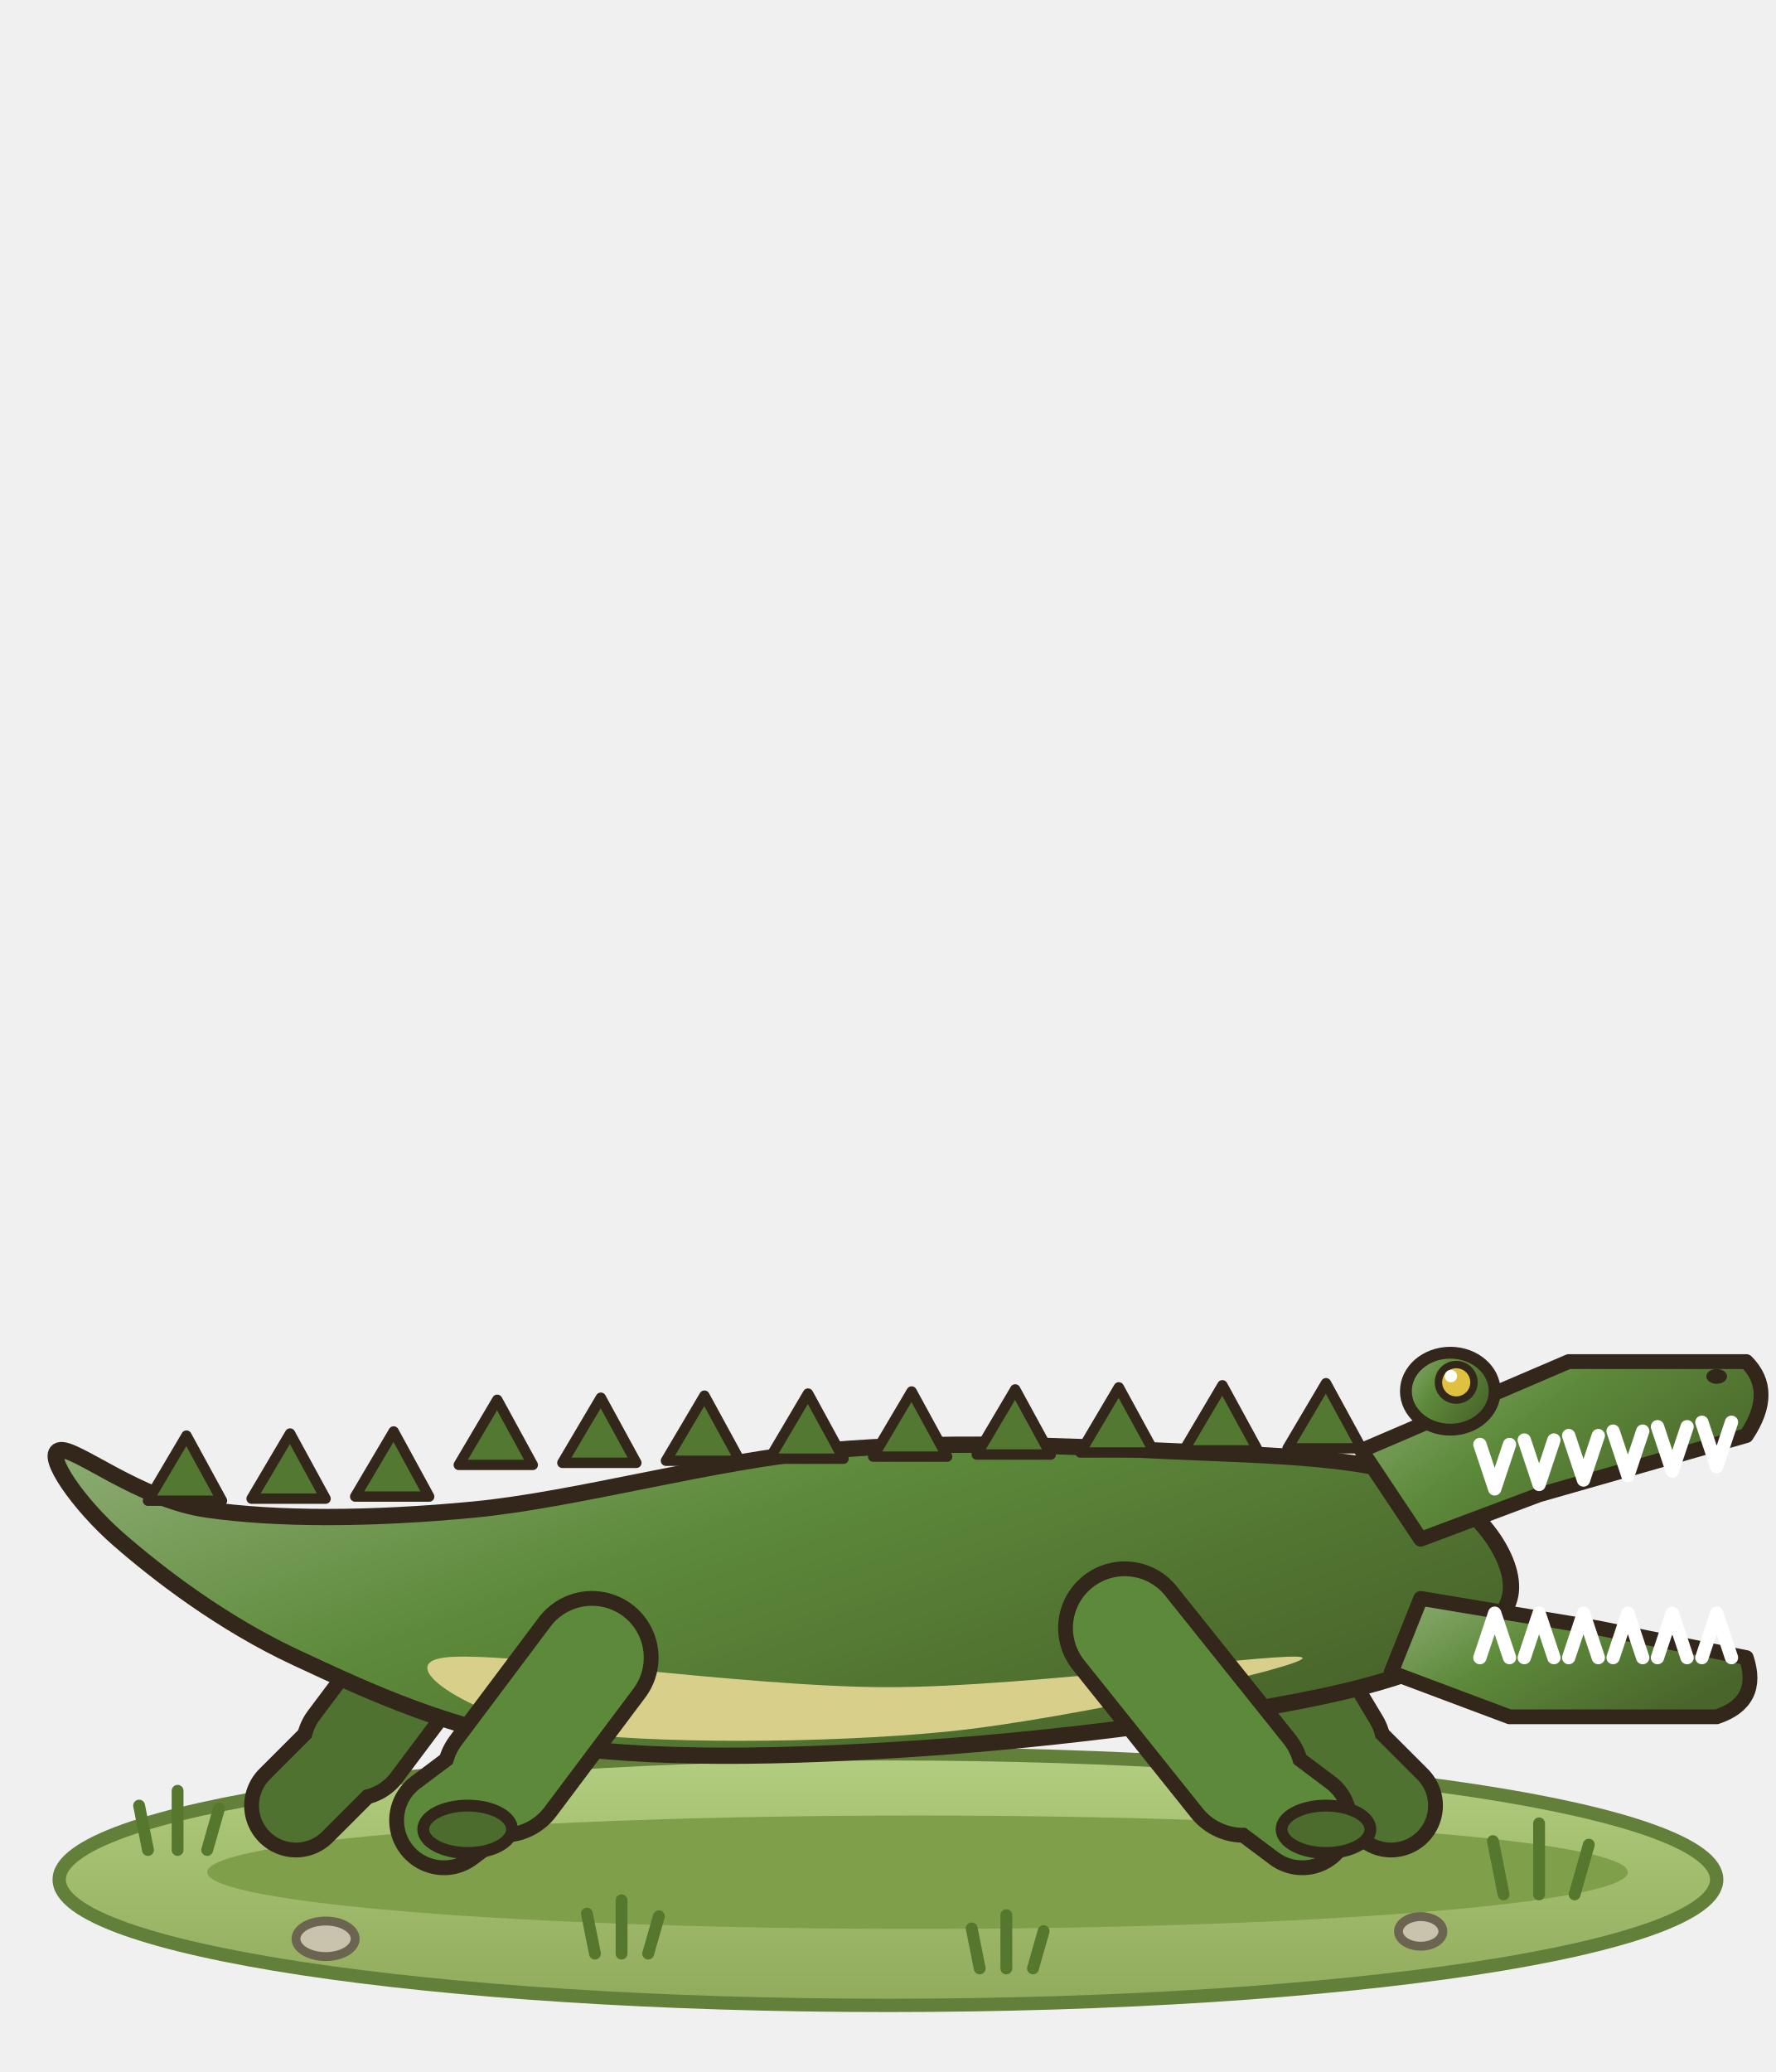
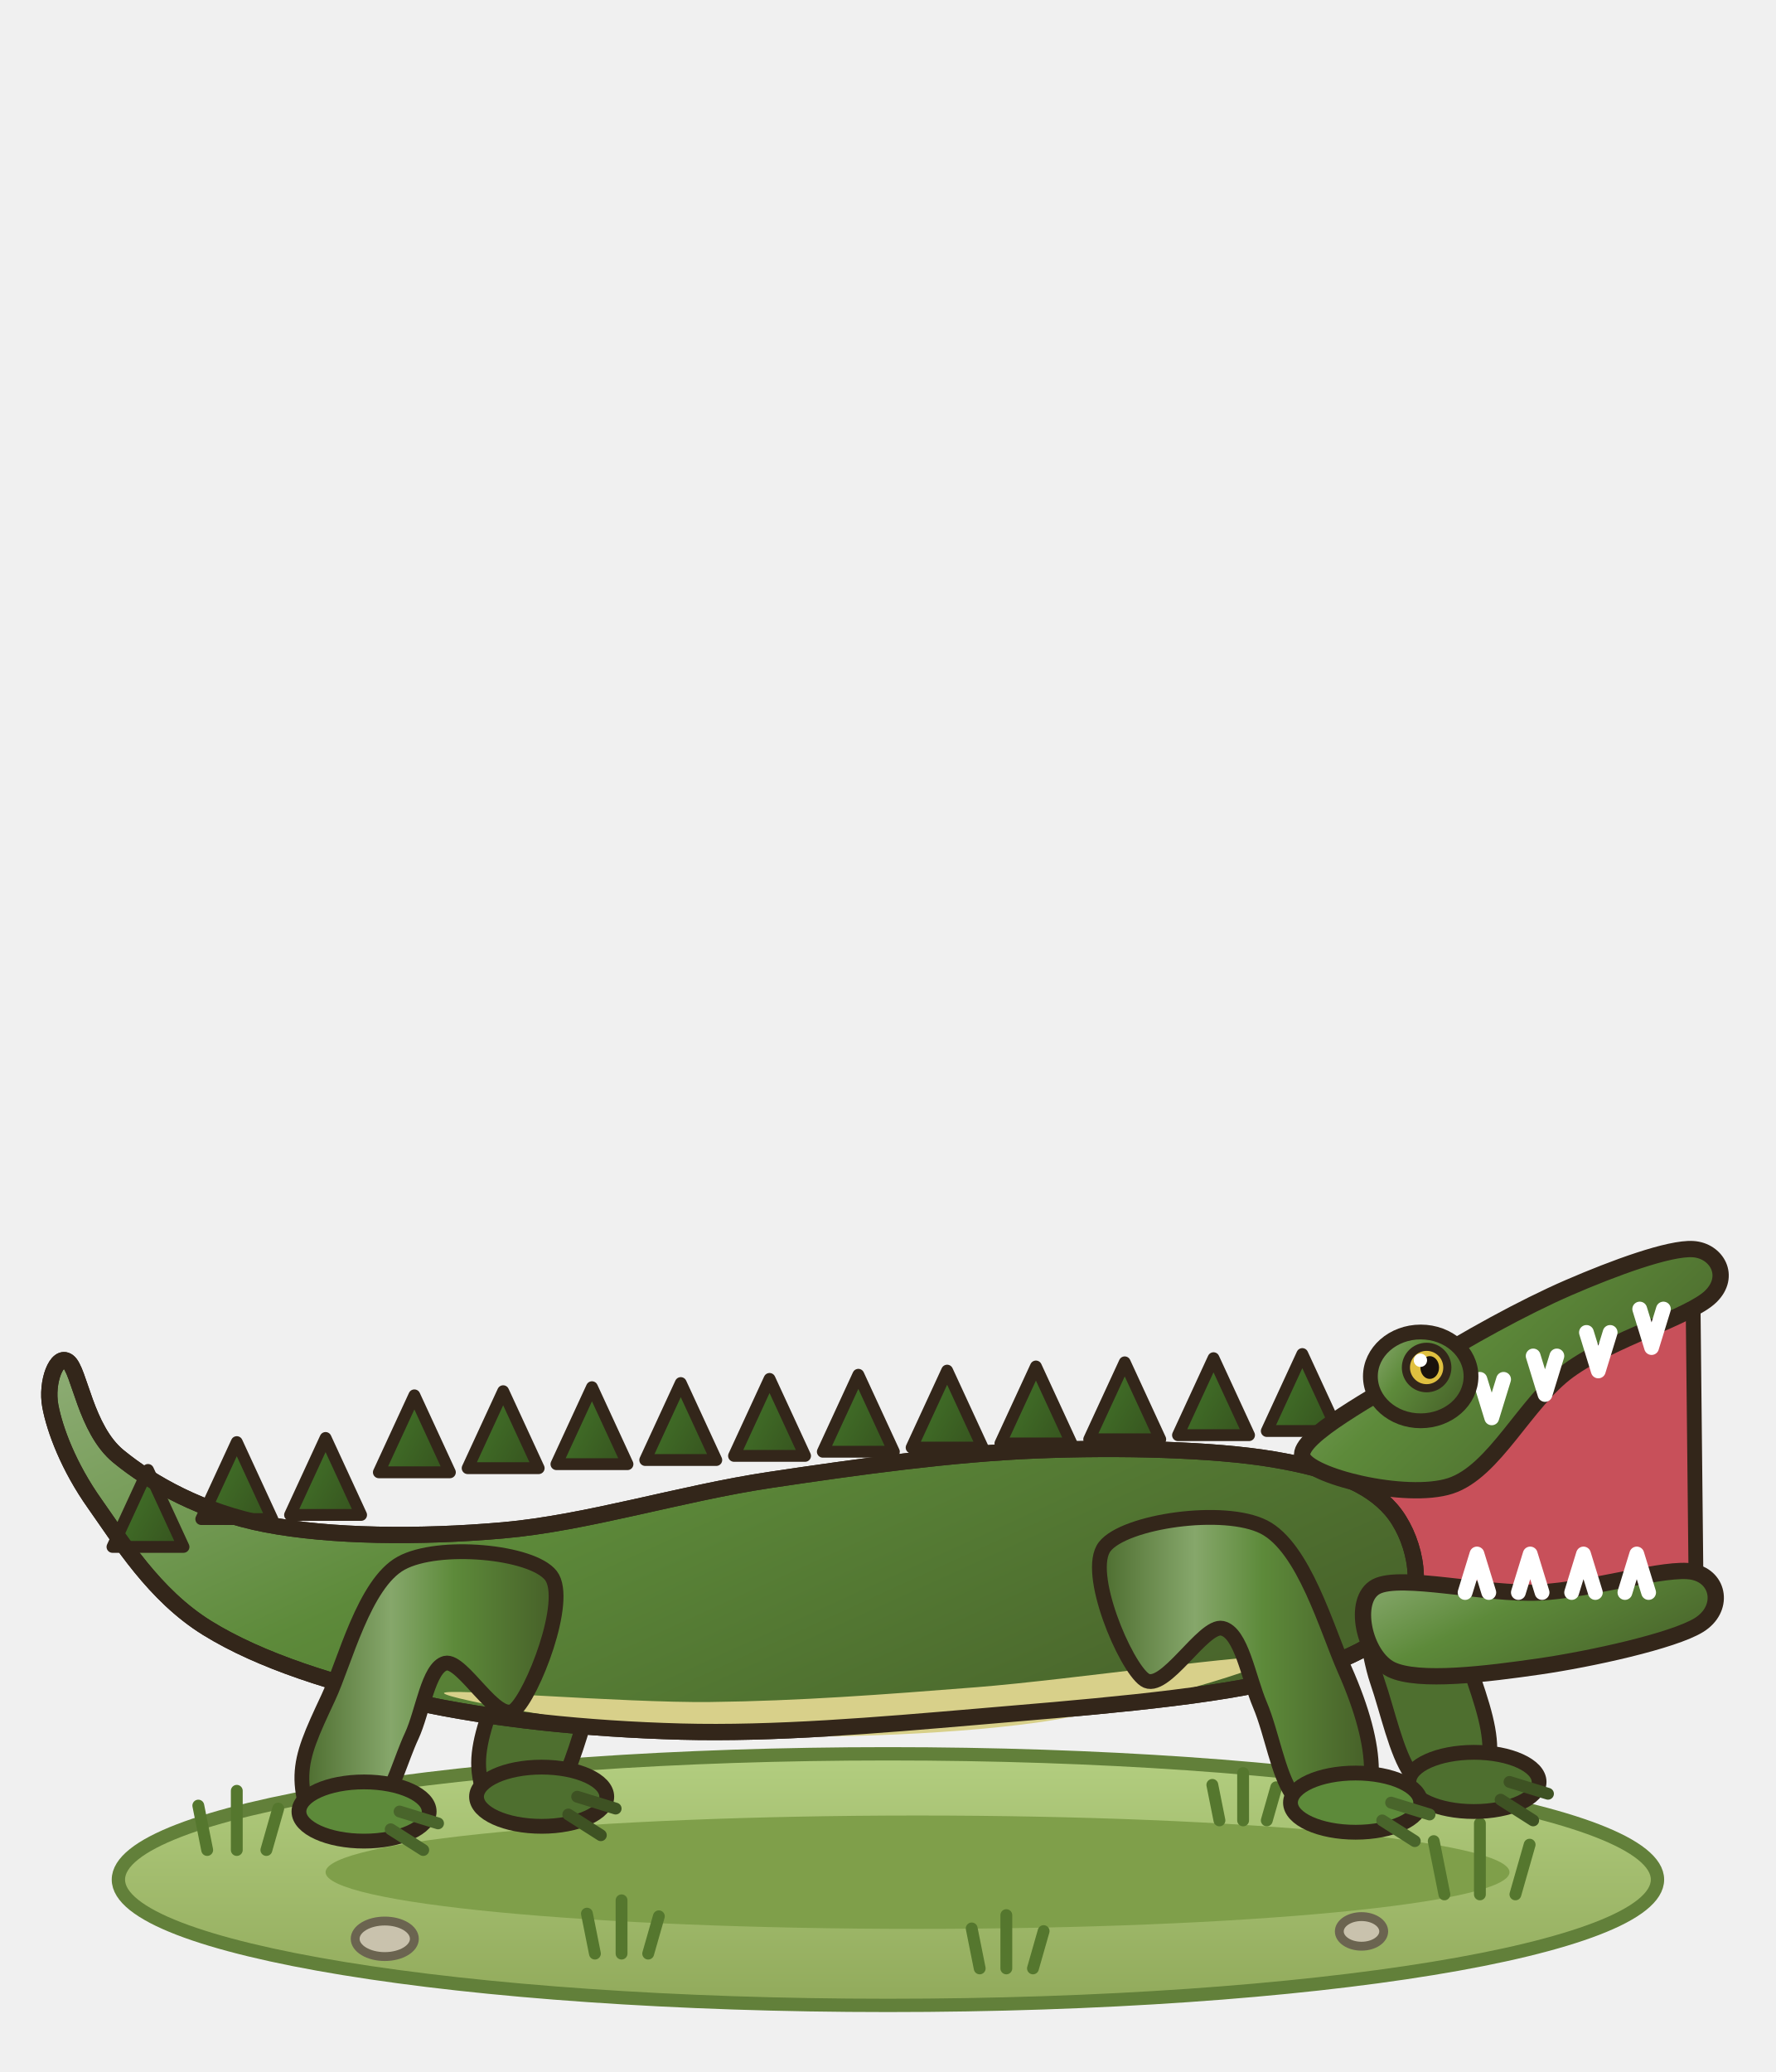
<svg xmlns="http://www.w3.org/2000/svg" viewBox="0 0 120 140">
  <defs>
    <linearGradient id="va6c56a" x2="0" y2="1">
      <stop offset="0" stop-color="#b3ce80" />
      <stop offset="1" stop-color="#91aa5b" />
    </linearGradient>
    <linearGradient id="d5d8a3a" x1="0" y1="0" x2="1" y2=".6">
      <stop offset="0" stop-color="#8ead75" />
      <stop offset=".45" stop-color="#5d8a3a" />
      <stop offset="1" stop-color="#49652b" />
    </linearGradient>
+     <linearGradient id="d3f6a26" x1="0" y1="0" x2="1" y2=".6">
+       <stop offset="0" stop-color="#658851" />
+       <stop offset=".45" stop-color="#3f6a26" />
+       <stop offset="1" stop-color="#385820" />
+     </linearGradient>
+     <linearGradient id="s5d8a3a">
+       <stop offset="0" stop-color="#4c6c2e" />
+       <stop offset=".35" stop-color="#86a76b" />
+       <stop offset=".6" stop-color="#5d8a3a" />
+       <stop offset="1" stop-color="#465f28" />
+     </linearGradient>
  </defs>
  <g stroke="#33261a" stroke-width="1" stroke-linejoin="round" stroke-linecap="round">
-     <ellipse cx="60" cy="127" rx="56" ry="8.5" fill="url(#va6c56a)" stroke="#62803a" stroke-width=".9" />
-     <ellipse cx="62" cy="126.5" rx="48" ry="3.83" fill="#7f9f4a" stroke="none" />
-     <path d="M10,125 9.4,122M12,125 12,121M14,125 14.8,122.2" fill="none" stroke="#55772e" stroke-width=".8" />
-     <path d="M101.6,128 100.88,124.4M104,128 104,123.2M106.4,128 107.36,124.64" fill="none" stroke="#55772e" stroke-width=".8" />
+     <ellipse cx="60" cy="127" rx="52" ry="8.5" fill="url(#va6c56a)" stroke="#62803a" stroke-width=".9" />
+     <ellipse cx="62" cy="126.5" rx="40" ry="3.83" fill="#7f9f4a" stroke="none" />
+     <path d="M14,125 13.4,122M16,125 16,121M18,125 18.8,122.2" fill="none" stroke="#55772e" stroke-width=".8" />
+     <path d="M97.6,128 96.88,124.4M100,128 100,123.2M102.4,128 103.36,124.64" fill="none" stroke="#55772e" stroke-width=".8" />
    <path d="M40.2,132 39.66,129.3M42,132 42,128.4M43.8,132 44.52,129.48" fill="none" stroke="#55772e" stroke-width=".8" />
    <path d="M82.4,123 81.92,120.6M84,123 84,119.8M85.6,123 86.24,120.76" fill="none" stroke="#55772e" stroke-width=".8" />
    <path d="M66.2,133 65.66,130.3M68,133 68,129.4M69.8,133 70.52,130.48" fill="none" stroke="#55772e" stroke-width=".8" />
-     <ellipse cx="22" cy="131" rx="2" ry="1.2" fill="#c9c2ad" stroke="#6b6450" stroke-width=".6" />
-     <ellipse cx="96" cy="130.5" rx="1.5" ry="1" fill="#c9c2ad" stroke="#6b6450" stroke-width=".6" />
-     <path d="M84,108 90,118" fill="none" stroke-width="8" />
-     <path d="M90,118 94,122" fill="none" stroke-width="7" />
-     <path d="M84,108 90,118" fill="none" stroke="#507230" stroke-width="6" />
-     <path d="M90,118 94,122" fill="none" stroke="#507230" stroke-width="5" />
-     <path d="M30,110 24,118" fill="none" stroke-width="8" />
-     <path d="M24,118 20,122" fill="none" stroke-width="7" />
-     <path d="M30,110 24,118" fill="none" stroke="#507230" stroke-width="6" />
-     <path d="M24,118 20,122" fill="none" stroke="#507230" stroke-width="5" />
-     <path d="M4,98C5,97.67 9.33,101.33 14,102 18.67,102.67 25,102.67 32,102 39,101.33 48.33,98.67 56,98 63.67,97.33 71.33,97.67 78,98 84.67,98.33 92,98.33 96,100 100,101.67 102.67,105.67 102,108 101.33,110.33 98.33,112.33 92,114 85.67,115.67 73,117.33 64,118 55,118.67 45.33,119 38,118 30.67,117 25,114.33 20,112 15,109.67 10.67,106.33 8,104 5.33,101.67 3,98.33 4,98Z" fill="url(#d5d8a3a)" stroke-width="1.1" />
-     <path d="M30,112C33.67,111.5 50.33,114 60,114 69.67,114 87.33,111.5 88,112 88.67,112.5 72.33,116.17 64,117 55.67,117.83 43.67,117.83 38,117 32.33,116.17 26.33,112.5 30,112Z" fill="#d8d08a" stroke="none" />
-     <path d="M10,101.4 12.6,97 15,101.4Z" fill="#537832" stroke-width=".7" />
-     <path d="M17,101.26 19.6,96.86 22,101.26Z" fill="#537832" stroke-width=".7" />
-     <path d="M24,101.12 26.6,96.72 29,101.12Z" fill="#537832" stroke-width=".7" />
-     <path d="M31,98.98 33.6,94.58 36,98.98Z" fill="#537832" stroke-width=".7" />
-     <path d="M38,98.84 40.6,94.44 43,98.84Z" fill="#537832" stroke-width=".7" />
-     <path d="M45,98.7 47.6,94.3 50,98.7Z" fill="#537832" stroke-width=".7" />
-     <path d="M52,98.56 54.6,94.16 57,98.56Z" fill="#537832" stroke-width=".7" />
-     <path d="M59,98.42 61.6,94.02 64,98.42Z" fill="#537832" stroke-width=".7" />
-     <path d="M66,98.28 68.6,93.88 71,98.28Z" fill="#537832" stroke-width=".7" />
-     <path d="M73,98.14 75.6,93.74 78,98.14Z" fill="#537832" stroke-width=".7" />
-     <path d="M80,98 82.6,93.6 85,98Z" fill="#537832" stroke-width=".7" />
-     <path d="M87,97.86 89.6,93.46 92,97.86Z" fill="#537832" stroke-width=".7" />
-     <path d="M92,98 106,92 118,92Q120,94 118,97L104,101 96,104Z" fill="url(#d5d8a3a)" />
-     <path d="M96,108 108,110 118,112Q119,115 116,116L102,116 94,113Z" fill="url(#d5d8a3a)" />
-     <path d="M100,97.6l1,3l1,-3M103,97.3l1,3l1,-3M106,97.0l1,3l1,-3M109,96.7l1,3l1,-3M112,96.4l1,3l1,-3M115,96.1l1,3l1,-3" fill="none" stroke="#fff" stroke-width=".9" />
-     <path d="M100,112l1,-3l1,3M103,112l1,-3l1,3M106,112l1,-3l1,3M109,112l1,-3l1,3M112,112l1,-3l1,3M115,112l1,-3l1,3" fill="none" stroke="#fff" stroke-width=".9" />
-     <ellipse cx="98" cy="94" rx="3" ry="2.6" fill="url(#d5d8a3a)" stroke-width=".8" />
-     <circle cx="98.4" cy="93.4" r="1.2" fill="#e0c040" stroke-width=".5" />
-     <circle cx="98.04" cy="92.98" r=".42" fill="#fff" stroke="none" />
-     <ellipse cx="116" cy="93" rx=".7" ry=".5" fill="#33261a" stroke="none" />
-     <path d="M76,110 84,120" fill="none" stroke-width="9" />
-     <path d="M84,120 88,123" fill="none" stroke-width="7.4" />
-     <path d="M76,110 84,120" fill="none" stroke="#5d8a3a" stroke-width="7" />
-     <path d="M84,120 88,123" fill="none" stroke="#5d8a3a" stroke-width="5.4" />
-     <ellipse cx="89.6" cy="123.6" rx="3" ry="1.6" fill="#4c6c2e" stroke-width=".8" />
-     <path d="M40,112 34,120" fill="none" stroke-width="9" />
-     <path d="M34,120 30,123" fill="none" stroke-width="7.4" />
-     <path d="M40,112 34,120" fill="none" stroke="#5d8a3a" stroke-width="7" />
-     <path d="M34,120 30,123" fill="none" stroke="#5d8a3a" stroke-width="5.4" />
-     <ellipse cx="31.6" cy="123.6" rx="3" ry="1.6" fill="#4c6c2e" stroke-width=".8" />
+     <ellipse cx="26" cy="131" rx="2" ry="1.2" fill="#c9c2ad" stroke="#6b6450" stroke-width=".6" />
+     <ellipse cx="92" cy="130.5" rx="1.5" ry="1" fill="#c9c2ad" stroke="#6b6450" stroke-width=".6" />
+     <path d="M86.92,110.61C87.94,111.68 90.18,107.33 91.2,107.83 92.23,108.33 92.38,111.61 93.07,113.61 93.76,115.61 94.35,118.45 95.33,119.84 96.3,121.22 98.03,122.22 98.92,121.94 99.81,121.66 100.67,119.89 100.67,118.16 100.67,116.44 99.91,114.39 98.93,111.59 97.95,108.79 97.11,103.07 94.8,101.37 92.49,99.67 86.39,99.85 85.08,101.39 83.77,102.93 85.9,109.53 86.92,110.61Z" fill="#4e6f2f" />
+     <ellipse cx="99.6" cy="120.4" rx="4.4" ry="2" fill="#4e6f2f" />
+     <path d="M102,120.4 104.6,121.2M101.4,121.6 103.6,123" fill="none" stroke="#3e5223" stroke-width=".8" />
+     <path d="M47.07,103.42C45.96,101.88 40.46,101.73 38.3,103.32 36.13,104.9 35.08,110.29 34.09,112.93 33.1,115.56 32.35,117.45 32.34,119.11 32.33,120.78 33.14,122.63 34.03,122.92 34.91,123.22 36.68,122.19 37.66,120.89 38.64,119.58 39.23,116.91 39.91,115.07 40.58,113.24 40.87,110.3 41.7,109.88 42.54,109.47 44.04,113.65 44.93,112.58 45.83,111.5 48.17,104.97 47.07,103.42Z" fill="#4e6f2f" />
+     <ellipse cx="36.6" cy="121.4" rx="4.4" ry="2" fill="#4e6f2f" />
+     <path d="M39,121.4 41.6,122.2M38.4,122.6 40.6,124" fill="none" stroke="#3e5223" stroke-width=".8" />
+     <path d="M90,100 106,91 114.4,87.6 114.6,106.6 104,108.2 92,108.6Z" fill="#c8505a" />
+     <path d="M4.6,92C5.37,92.57 5.77,96.57 8,98.4 10.23,100.23 13.67,102.17 18,103 22.33,103.83 28.33,103.9 34,103.4 39.67,102.9 46,100.9 52,100 58,99.1 64.33,98.23 70,98 75.67,97.77 82,97.93 86,98.6 90,99.27 92.5,100.27 94,102 95.5,103.73 96.33,107.07 95,109 93.67,110.93 90.83,112.43 86,113.6 81.17,114.77 72.67,115.43 66,116 59.33,116.57 52.33,117.17 46,117 39.67,116.83 33.33,116.17 28,115 22.67,113.83 17.6,112.23 14,110 10.4,107.77 8.17,104.1 6.4,101.6 4.63,99.1 3.7,96.6 3.4,95 3.1,93.4 3.83,91.43 4.6,92Z" fill="url(#d5d8a3a)" stroke-width="1.1" />
+     <path d="M30,114.4C30,114.03 42,115.07 48,115 54,114.93 59.67,114.5 66,114 72.33,113.5 85.33,111.6 86,112 86.67,112.4 76.33,115.53 70,116.4 63.67,117.27 54.67,117.53 48,117.2 41.33,116.87 30,114.77 30,114.4Z" fill="#d8d08a" stroke="none" />
+     <path d="M7.6,104.52 10,99.32 12.4,104.52Z" fill="url(#d3f6a26)" stroke-width=".8" />
+     <path d="M13.6,102.64 16,97.44 18.4,102.64Z" fill="url(#d3f6a26)" stroke-width=".8" />
+     <path d="M19.6,102.36 22,97.16 24.4,102.36Z" fill="url(#d3f6a26)" stroke-width=".8" />
+     <path d="M25.6,99.48 28,94.28 30.4,99.48Z" fill="url(#d3f6a26)" stroke-width=".8" />
+     <path d="M31.6,99.2 34,94 36.4,99.2Z" fill="url(#d3f6a26)" stroke-width=".8" />
+     <path d="M37.6,98.93 40,93.73 42.4,98.93Z" fill="url(#d3f6a26)" stroke-width=".8" />
+     <path d="M43.6,98.65 46,93.45 48.4,98.65Z" fill="url(#d3f6a26)" stroke-width=".8" />
+     <path d="M49.6,98.37 52,93.17 54.4,98.37Z" fill="url(#d3f6a26)" stroke-width=".8" />
+     <path d="M55.6,98.09 58,92.89 60.4,98.09Z" fill="url(#d3f6a26)" stroke-width=".8" />
+     <path d="M61.6,97.81 64,92.61 66.4,97.81Z" fill="url(#d3f6a26)" stroke-width=".8" />
+     <path d="M67.6,97.53 70,92.33 72.4,97.53Z" fill="url(#d3f6a26)" stroke-width=".8" />
+     <path d="M73.6,97.25 76,92.05 78.4,97.25Z" fill="url(#d3f6a26)" stroke-width=".8" />
+     <path d="M79.6,96.97 82,91.77 84.4,96.97Z" fill="url(#d3f6a26)" stroke-width=".8" />
+     <path d="M85.6,96.69 88,91.49 90.4,96.69Z" fill="url(#d3f6a26)" stroke-width=".8" />
+     <path d="M4.6,92C5.37,92.57 5.77,96.57 8,98.4 10.23,100.23 13.67,102.17 18,103 22.33,103.83 28.33,103.9 34,103.4 39.67,102.9 46,100.9 52,100 58,99.1 64.33,98.23 70,98 75.67,97.77 82,97.93 86,98.6 90,99.27 92.5,100.27 94,102 95.5,103.73 96.33,107.07 95,109 93.67,110.93 90.83,112.43 86,113.6 81.17,114.77 72.67,115.43 66,116 59.33,116.57 52.33,117.17 46,117 39.67,116.83 33.33,116.17 28,115 22.67,113.83 17.6,112.23 14,110 10.4,107.77 8.17,104.1 6.4,101.6 4.63,99.1 3.7,96.6 3.4,95 3.1,93.4 3.83,91.43 4.6,92Z" fill="none" stroke-width="1.1" />
+     <path d="M88,98.4C87.67,97.07 93,94.3 96,92.4 99,90.5 102.93,88.33 106,87 109.07,85.67 112.8,84.3 114.4,84.4 116,84.5 117,86.23 115.6,87.6 114.2,88.97 108.93,90.47 106,92.6 103.07,94.73 101,99.43 98,100.4 95,101.37 88.33,99.73 88,98.4Z" fill="url(#d5d8a3a)" stroke-width="1.1" />
+     <path d="M93,107.2C94.67,106.33 100.43,107.77 104,107.6 107.57,107.43 112.6,105.83 114.4,106.2 116.2,106.57 116.53,108.73 114.8,109.8 113.07,110.87 107.47,112.1 104,112.6 100.53,113.1 95.83,113.7 94,112.8 92.17,111.9 91.33,108.07 93,107.2Z" fill="url(#d5d8a3a)" stroke-width="1.1" />
+     <path d="M100,93.2 100.8,95.8 101.6,93.2M103.6,91.62 104.4,94.22 105.2,91.62M107.2,90.03 108,92.63 108.8,90.03M110.8,88.45 111.6,91.05 112.4,88.45" fill="none" stroke="#fff" />
+     <path d="M99,107.6 99.8,105 100.6,107.6M102.6,107.6 103.4,105 104.2,107.6M106.2,107.6 107,105 107.8,107.6M109.8,107.6 110.6,105 111.4,107.6" fill="none" stroke="#fff" />
+     <ellipse cx="96" cy="93" rx="3.4" ry="3" fill="url(#d5d8a3a)" />
+     <circle cx="96.4" cy="92.4" r="1.4" fill="#e0c040" stroke-width=".55" />
+     <ellipse cx="96.61" cy="92.4" rx=".63" ry=".77" fill="#1a120c" stroke="none" />
+     <circle cx="95.98" cy="91.91" r=".45" fill="#fff" stroke="none" />
+     <path d="M77.35,113.5C78.67,114.42 81.29,109.74 82.59,110.02 83.89,110.3 84.35,113.34 85.14,115.2 85.93,117.07 86.36,119.88 87.33,121.24 88.29,122.59 90.03,123.62 90.92,123.34 91.81,123.06 92.68,121.32 92.67,119.56 92.66,117.81 92.07,115.53 90.86,112.8 89.65,110.06 88.11,104.56 85.41,103.18 82.71,101.8 75.99,102.78 74.65,104.5 73.31,106.22 76.03,112.58 77.35,113.5Z" fill="url(#s5d8a3a)" />
+     <ellipse cx="91.6" cy="121.8" rx="4.4" ry="2" fill="#5d8a3a" />
+     <path d="M94,121.8 96.6,122.6M93.4,123 95.6,124.4" fill="none" stroke="#49652b" stroke-width=".8" />
+     <path d="M37.23,106.46C35.95,104.81 29.61,104.24 27.11,105.62 24.6,106.99 23.3,112.32 22.18,114.71 21.06,117.1 20.45,118.44 20.4,119.96 20.35,121.48 20.99,123.51 21.86,123.86 22.72,124.21 24.61,123.14 25.6,122.04 26.59,120.94 27.07,118.9 27.82,117.29 28.57,115.68 28.94,112.68 30.09,112.38 31.25,112.09 33.59,116.52 34.77,115.54 35.96,114.55 38.5,108.12 37.23,106.46Z" fill="url(#s5d8a3a)" />
+     <ellipse cx="24.6" cy="122.4" rx="4.4" ry="2" fill="#5d8a3a" />
+     <path d="M27,122.4 29.6,123.2M26.4,123.6 28.6,125" fill="none" stroke="#49652b" stroke-width=".8" />
  </g>
</svg>
